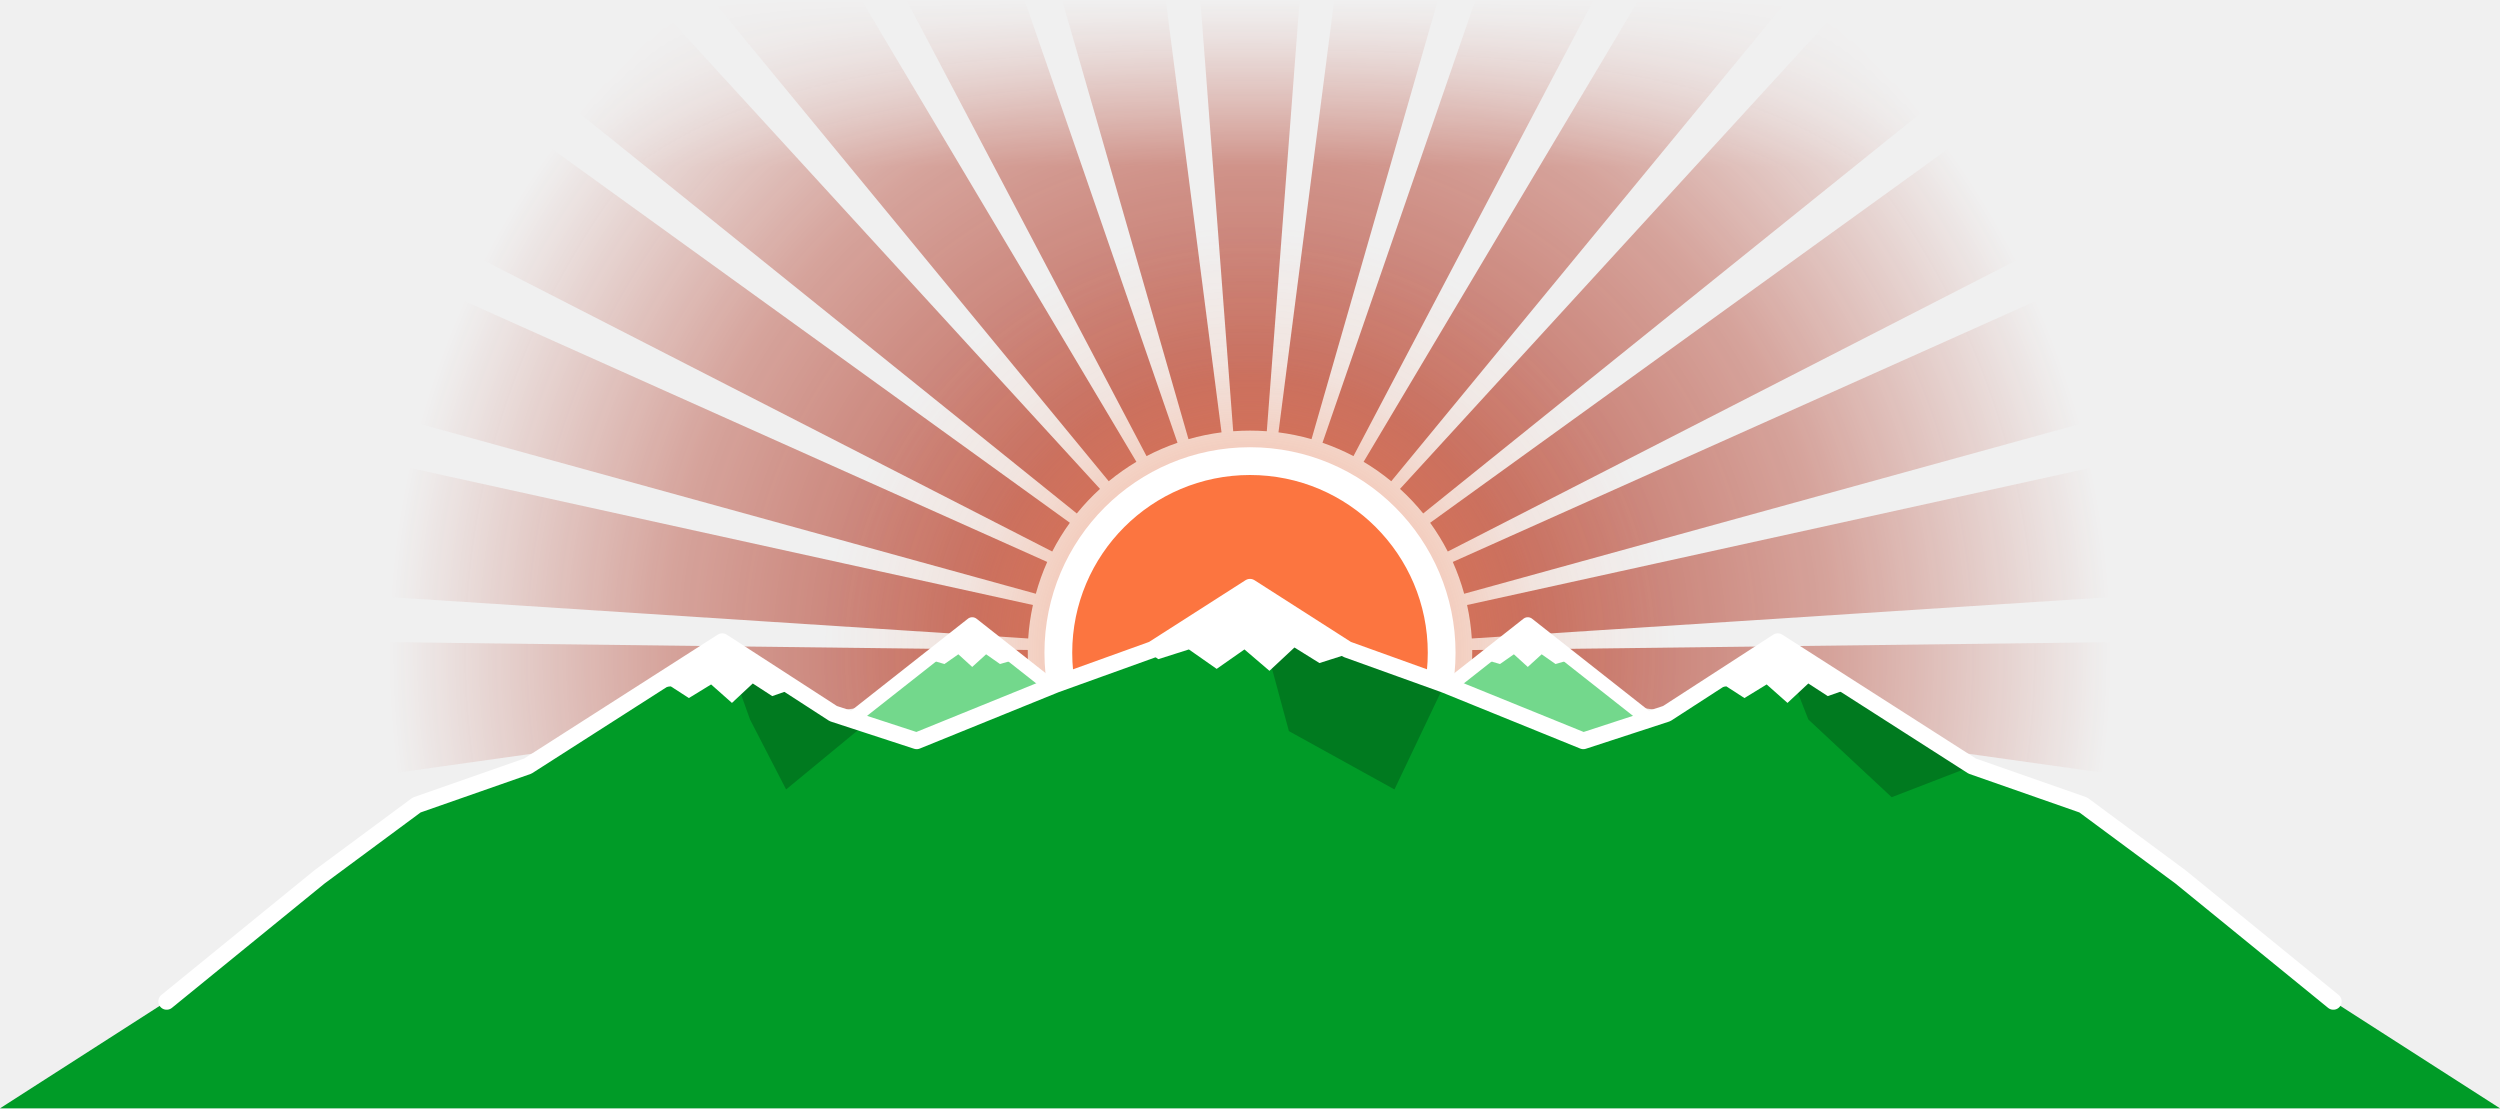
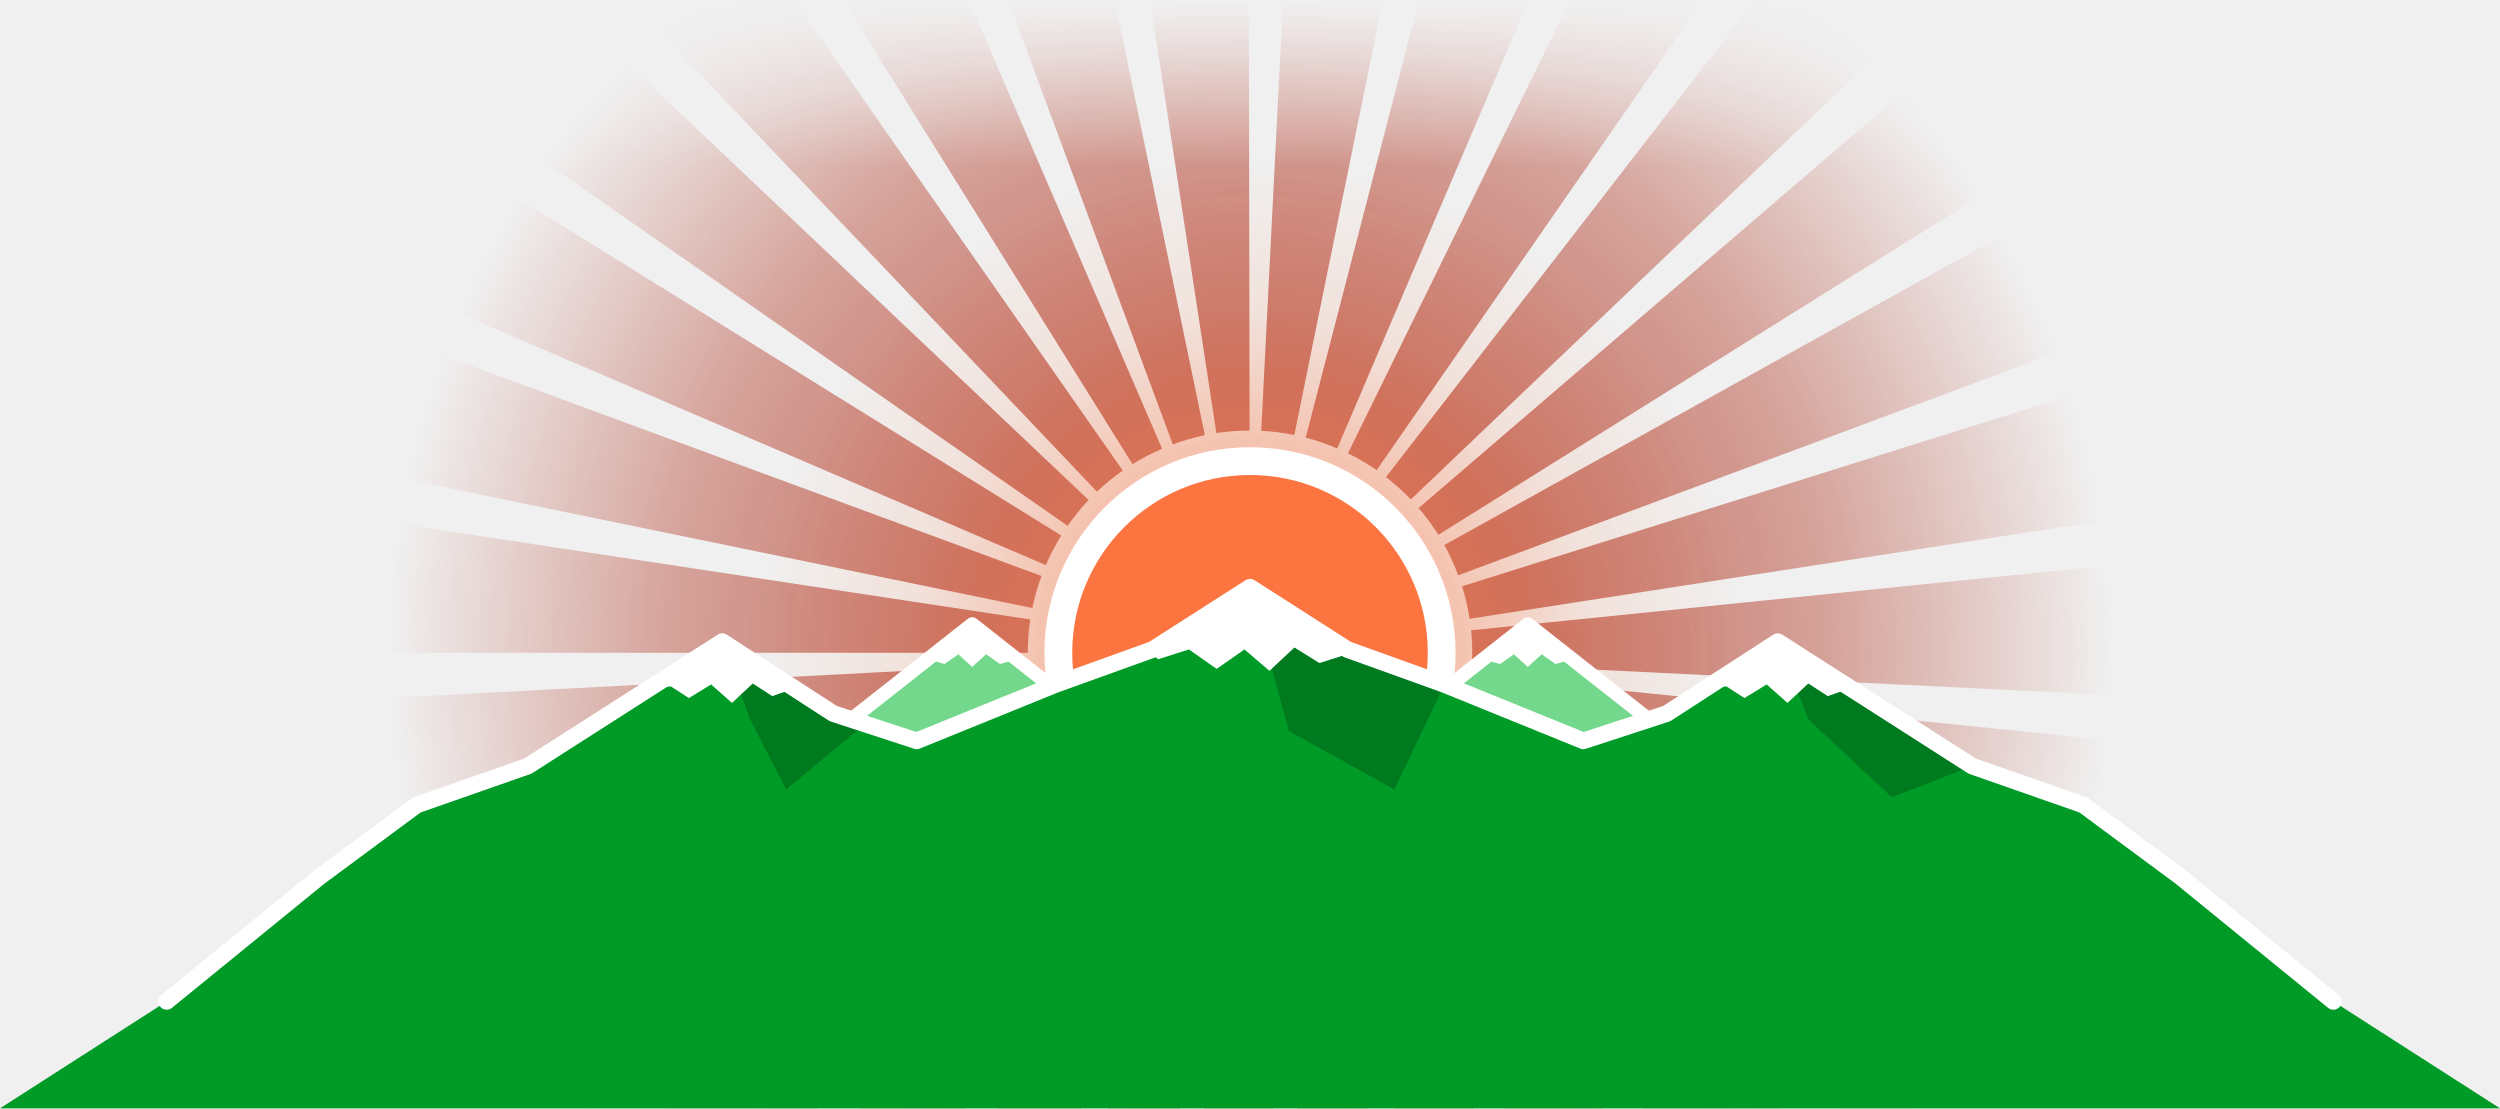
<svg xmlns="http://www.w3.org/2000/svg" viewBox="0 0 1800 798" role="img" aria-label="The Nonprofit Marketing Summit: the sun rising over a mountain range">
  <defs>
    <radialGradient id="fade" cx="900" cy="470" r="1000" gradientUnits="userSpaceOnUse">
      <stop offset=".2" stop-color="#fff" />
      <stop offset=".42" stop-color="#fff" stop-opacity=".6" />
      <stop offset=".62" stop-color="#fff" stop-opacity="0" />
    </radialGradient>
    <linearGradient id="top" x1="0" y1="0" x2="0" y2="1">
      <stop offset="0" stop-color="#000" />
      <stop offset="1" stop-color="#000" stop-opacity="0" />
    </linearGradient>
    <mask id="rayfade">
      <rect width="1800" height="798" fill="url(#fade)" />
      <rect width="1800" height="120" fill="url(#top)" />
    </mask>
  </defs>
  <style>
-  /* the sun breathes: a slow rise of a few pixels and a soft glow (Sean 2026-11-13: "move the sun a little subtly and make it
+  /* the sun breathes: a slow rise of a few pixels and a soft glow (Sean 2026-11-13: "turn the rays clockwise like the sun and make it
    glow subtly ... not too distracting"); off with reduced motion */
-  .sunlift{transform-box:view-box}
+  .rayspin{transform-box:view-box;transform-origin:900px 470px}
 .sunglow{opacity:.55}
 @media (prefers-reduced-motion:no-preference){
-   .sunlift{animation:sunlift 9s cubic-bezier(.45,0,.55,1) infinite alternate}
-   .sunglow{animation:sunglow 9s cubic-bezier(.45,0,.55,1) infinite alternate}
+   .rayspin{animation:rayspin 60s linear infinite}
+   .sunglow{animation:sunglow 6s cubic-bezier(.45,0,.55,1) infinite alternate}
 }
-  @keyframes sunlift{from{transform:translateY(6px)}to{transform:translateY(-6px)}}
-  @keyframes sunglow{from{opacity:.4}to{opacity:.85}}
+  @keyframes rayspin{to{transform:rotate(360deg)}}
+  @keyframes sunglow{from{opacity:.25}to{opacity:1}}
</style>
  <defs>
-     <radialGradient id="sunhalo" cx="900" cy="470" r="307" gradientUnits="userSpaceOnUse">
-       <stop offset=".45" stop-color="#FC7540" stop-opacity=".55" />
-       <stop offset=".7" stop-color="#FC7540" stop-opacity=".16" />
+     <radialGradient id="sunhalo" cx="900" cy="470" r="358" gradientUnits="userSpaceOnUse">
+       <stop offset=".4" stop-color="#FC7540" stop-opacity=".7" />
+       <stop offset=".68" stop-color="#FC7540" stop-opacity=".22" />
      <stop offset="1" stop-color="#FC7540" stop-opacity="0" />
    </radialGradient>
  </defs>
  <g fill="#C47063" mask="url(#rayfade)">
-     <path d="M741.6 492.3L-90.3 609.2A1000 1000 0 0 1 -99.9 457.7L740.0 468.0A160 160 0 0 0 741.6 492.3Z" />
-     <path d="M740.3 459.7L-97.9 405.4A1000 1000 0 0 1 -76.6 255.1L743.7 435.6A160 160 0 0 0 740.3 459.7Z" />
-     <path d="M745.8 427.5L-64.0 204.2A1000 1000 0 0 1 -12.7 61.4L754.0 404.6A160 160 0 0 0 745.8 427.5Z" />
-     <path d="M757.6 397.1L9.9 14.2A1000 1000 0 0 1 89.2 -115.3L770.3 376.4A160 160 0 0 0 757.6 397.1Z" />
-     <path d="M775.3 369.7L120.9 -156.9A1000 1000 0 0 1 224.8 -267.6L792.0 352.0A160 160 0 0 0 775.3 369.7Z" />
-     <path d="M798.3 346.5L264.3 -302.0A1000 1000 0 0 1 388.5 -389.3L818.2 332.5A160 160 0 0 0 798.3 346.5Z" />
-     <path d="M825.5 328.4L434.2 -414.9A1000 1000 0 0 1 573.5 -475.2L847.8 318.8A160 160 0 0 0 825.5 328.4Z" />
-     <path d="M855.7 316.2L623.4 -491.0A1000 1000 0 0 1 772.0 -521.8L879.5 311.3A160 160 0 0 0 855.7 316.2Z" />
-     <path d="M887.9 310.5L824.1 -527.1A1000 1000 0 0 1 975.9 -527.1L912.1 310.5A160 160 0 0 0 887.9 310.5Z" />
-     <path d="M920.5 311.3L1028.0 -521.8A1000 1000 0 0 1 1176.6 -491.0L944.3 316.2A160 160 0 0 0 920.5 311.3Z" />
-     <path d="M952.2 318.8L1226.5 -475.2A1000 1000 0 0 1 1365.8 -414.9L974.5 328.4A160 160 0 0 0 952.2 318.8Z" />
-     <path d="M981.8 332.5L1411.5 -389.3A1000 1000 0 0 1 1535.7 -302.0L1001.7 346.5A160 160 0 0 0 981.8 332.5Z" />
-     <path d="M1008.0 352.0L1575.2 -267.6A1000 1000 0 0 1 1679.1 -156.9L1024.7 369.7A160 160 0 0 0 1008.0 352.0Z" />
-     <path d="M1029.7 376.4L1710.8 -115.3A1000 1000 0 0 1 1790.1 14.2L1042.4 397.1A160 160 0 0 0 1029.7 376.4Z" />
-     <path d="M1046.0 404.6L1812.7 61.4A1000 1000 0 0 1 1864.0 204.2L1054.2 427.5A160 160 0 0 0 1046.0 404.6Z" />
-     <path d="M1056.3 435.6L1876.6 255.1A1000 1000 0 0 1 1897.9 405.4L1059.7 459.7A160 160 0 0 0 1056.3 435.6Z" />
-     <path d="M1060.0 468.0L1899.9 457.7A1000 1000 0 0 1 1890.3 609.2L1058.4 492.3A160 160 0 0 0 1060.0 468.0Z" />
+     <g class="rayspin">
+       <path d="M740.0 470.0L-100.0 470.0A1000 1000 0 0 1 -88.7 320.2L741.8 446.0A160 160 0 0 0 740.0 470.0Z" />
+       <path d="M743.3 437.8L-79.5 268.7A1000 1000 0 0 1 -38.3 124.3L749.9 414.7A160 160 0 0 0 743.3 437.8Z" />
+       <path d="M753.0 406.9L-19.0 75.6A1000 1000 0 0 1 50.5 -57.5L764.1 385.6A160 160 0 0 0 753.0 406.9Z" />
+       <path d="M768.7 378.6L79.2 -101.3A1000 1000 0 0 1 174.0 -217.7L783.8 360.0A160 160 0 0 0 768.7 378.6Z" />
+       <path d="M789.8 354.0L211.0 -254.8A1000 1000 0 0 1 327.3 -349.8L808.4 338.8A160 160 0 0 0 789.8 354.0Z" />
+       <path d="M815.4 334.2L371.0 -378.6A1000 1000 0 0 1 504.1 -448.3L836.7 323.1A160 160 0 0 0 815.4 334.2Z" />
+       <path d="M844.4 320.0L552.7 -467.8A1000 1000 0 0 1 697.0 -509.2L867.5 313.3A160 160 0 0 0 844.4 320.0Z" />
+       <path d="M875.8 311.8L748.6 -518.5A1000 1000 0 0 1 898.3 -530.0L899.7 310.0A160 160 0 0 0 875.8 311.8Z" />
+       <path d="M908.1 310.2L950.6 -528.7A1000 1000 0 0 1 1099.6 -509.9L931.9 313.2A160 160 0 0 0 908.1 310.2Z" />
+       <path d="M940.1 315.1L1150.7 -498.1A1000 1000 0 0 1 1292.8 -449.6L962.8 322.9A160 160 0 0 0 940.1 315.1Z" />
+       <path d="M970.5 326.4L1340.4 -427.8A1000 1000 0 0 1 1469.9 -351.7L991.2 338.5A160 160 0 0 0 970.5 326.4Z" />
+       <path d="M997.9 343.5L1512.1 -320.8A1000 1000 0 0 1 1623.6 -220.2L1015.8 359.6A160 160 0 0 0 997.9 343.5Z" />
+       <path d="M1021.4 365.8L1658.8 -181.4A1000 1000 0 0 1 1747.7 -60.4L1035.6 385.1A160 160 0 0 0 1021.4 365.8Z" />
+       <path d="M1039.9 392.4L1774.3 -15.3A1000 1000 0 0 1 1837.2 121.1L1049.9 414.2A160 160 0 0 0 1039.9 392.4Z" />
+       <path d="M1052.7 422.1L1854.1 170.6A1000 1000 0 0 1 1888.2 316.9L1058.1 445.5A160 160 0 0 0 1052.7 422.1Z" />
+       <path d="M1059.2 453.8L1894.9 368.8A1000 1000 0 0 1 1898.8 519.0L1059.8 477.8A160 160 0 0 0 1059.2 453.8Z" />
+       <path d="M1059.2 486.2L1894.9 571.2A1000 1000 0 0 1 1868.5 719.0L1055.0 509.8A160 160 0 0 0 1059.2 486.2Z" />
+       <path d="M1052.7 517.9L1854.1 769.4A1000 1000 0 0 1 1798.5 908.9L1043.8 540.2A160 160 0 0 0 1052.7 517.9Z" />
+       <path d="M1039.9 547.6L1774.3 955.3A1000 1000 0 0 1 1691.8 1080.8L1026.7 567.7A160 160 0 0 0 1039.9 547.6Z" />
+       <path d="M1021.4 574.2L1658.8 1121.4A1000 1000 0 0 1 1552.7 1227.7L1004.4 591.2A160 160 0 0 0 1021.4 574.2Z" />
+       <path d="M997.9 596.5L1512.1 1260.8A1000 1000 0 0 1 1386.8 1343.5L977.9 609.8A160 160 0 0 0 997.9 596.5Z" />
+       <path d="M970.5 613.6L1340.4 1367.8A1000 1000 0 0 1 1201.0 1423.6L948.2 622.6A160 160 0 0 0 970.5 613.6Z" />
+       <path d="M940.1 624.9L1150.7 1438.1A1000 1000 0 0 1 1002.8 1464.7L916.5 629.2A160 160 0 0 0 940.1 624.9Z" />
+       <path d="M908.1 629.8L950.6 1468.7A1000 1000 0 0 1 800.5 1465.0L884.1 629.2A160 160 0 0 0 908.1 629.8Z" />
+       <path d="M875.8 628.2L748.6 1458.5A1000 1000 0 0 1 602.2 1424.6L852.4 622.7A160 160 0 0 0 875.8 628.2Z" />
+       <path d="M844.4 620.0L552.7 1407.8A1000 1000 0 0 1 416.2 1345.2L822.6 610.0A160 160 0 0 0 844.4 620.0Z" />
+       <path d="M815.4 605.8L371.0 1318.6A1000 1000 0 0 1 249.9 1229.9L796.0 591.6A160 160 0 0 0 815.4 605.8Z" />
+       <path d="M789.8 586.0L211.0 1194.8A1000 1000 0 0 1 110.3 1083.4L773.6 568.2A160 160 0 0 0 789.8 586.0Z" />
+       <path d="M768.7 561.4L79.2 1041.3A1000 1000 0 0 1 2.9 911.9L756.5 540.7A160 160 0 0 0 768.7 561.4Z" />
+       <path d="M753.0 533.1L-19.0 864.4A1000 1000 0 0 1 -67.7 722.3L745.2 510.4A160 160 0 0 0 753.0 533.1Z" />
+       <path d="M743.3 502.2L-79.5 671.3A1000 1000 0 0 1 -98.6 522.3L740.2 478.4A160 160 0 0 0 743.3 502.2Z" />
+     </g>
  </g>
  <g class="sunlift">
-     <circle class="sunglow" cx="900" cy="470" r="307" fill="url(#sunhalo)" />
+     <circle class="sunglow" cx="900" cy="470" r="358" fill="url(#sunhalo)" />
    <circle cx="900" cy="470" r="148" fill="#fff" />
    <circle cx="900" cy="470" r="128" fill="#FC7540" />
  </g>
  <g>
    <path d="M540 575.4L700 449.4L860 575.4Z" fill="#73D88C" stroke="#fff" stroke-width="10" stroke-linejoin="round" />
    <path d="M940 575.4L1100 449.4L1260 575.4Z" fill="#73D88C" stroke="#fff" stroke-width="10" stroke-linejoin="round" />
    <path d="M700 449.4L732 474.6L720 478.1L710 471.1L700 480.2L690 471.1L680 478.1L668 474.6Z" fill="#FFFFFF" />
    <path d="M1100 449.4L1132 474.6L1120 478.1L1110 471.1L1100 480.2L1090 471.1L1080 478.1L1068 474.6Z" fill="#FFFFFF" />
    <path d="M0 798.0L120 721.0L230 631.4L300 579.6L380 551.6L520 462.0L600 513.8L660 533.4L760 492.8L830 467.6L900 422.8L970 467.6L1040 492.8L1140 533.4L1200 513.8L1280 462.0L1420 551.6L1500 579.6L1570 631.4L1680 721.0L1800 798.0Z" fill="#009B27" />
    <path d="M900 422.8L970 467.6L1040 492.8L1004 568.4L928 526.4Z" fill="#007A1F" />
    <path d="M520 462.0L600 513.8L622 522.2L566 568.4L540 518.0Z" fill="#007A1F" />
    <path d="M1280 462.0L1420 551.6L1362 574.0L1302 518.0Z" fill="#007A1F" />
    <path d="M120 721.0L230 631.4L300 579.6L380 551.6L520 462.0L600 513.8L660 533.4L760 492.8L830 467.6L900 422.8L970 467.6L1040 492.8L1140 533.4L1200 513.8L1280 462.0L1420 551.6L1500 579.6L1570 631.4L1680 721.0" fill="none" stroke="#fff" stroke-width="12" stroke-linejoin="round" stroke-linecap="round" />
    <path d="M900 422.8L972 470.4L950 477.4L932 466.2L914 483.0L896 467.6L876 481.6L856 467.6L834 474.6L828 470.4Z" fill="#FFFFFF" />
    <path d="M520 462.0L572 495.6L556 501.2L542 492.1L527 506.1L512 492.8L496 502.6L483 494.2L468 495.6Z" fill="#FFFFFF" />
    <path d="M1280 462.0L1332 495.6L1316 501.2L1302 492.1L1287 506.1L1272 492.8L1256 502.6L1243 494.2L1228 495.6Z" fill="#FFFFFF" />
  </g>
</svg>
